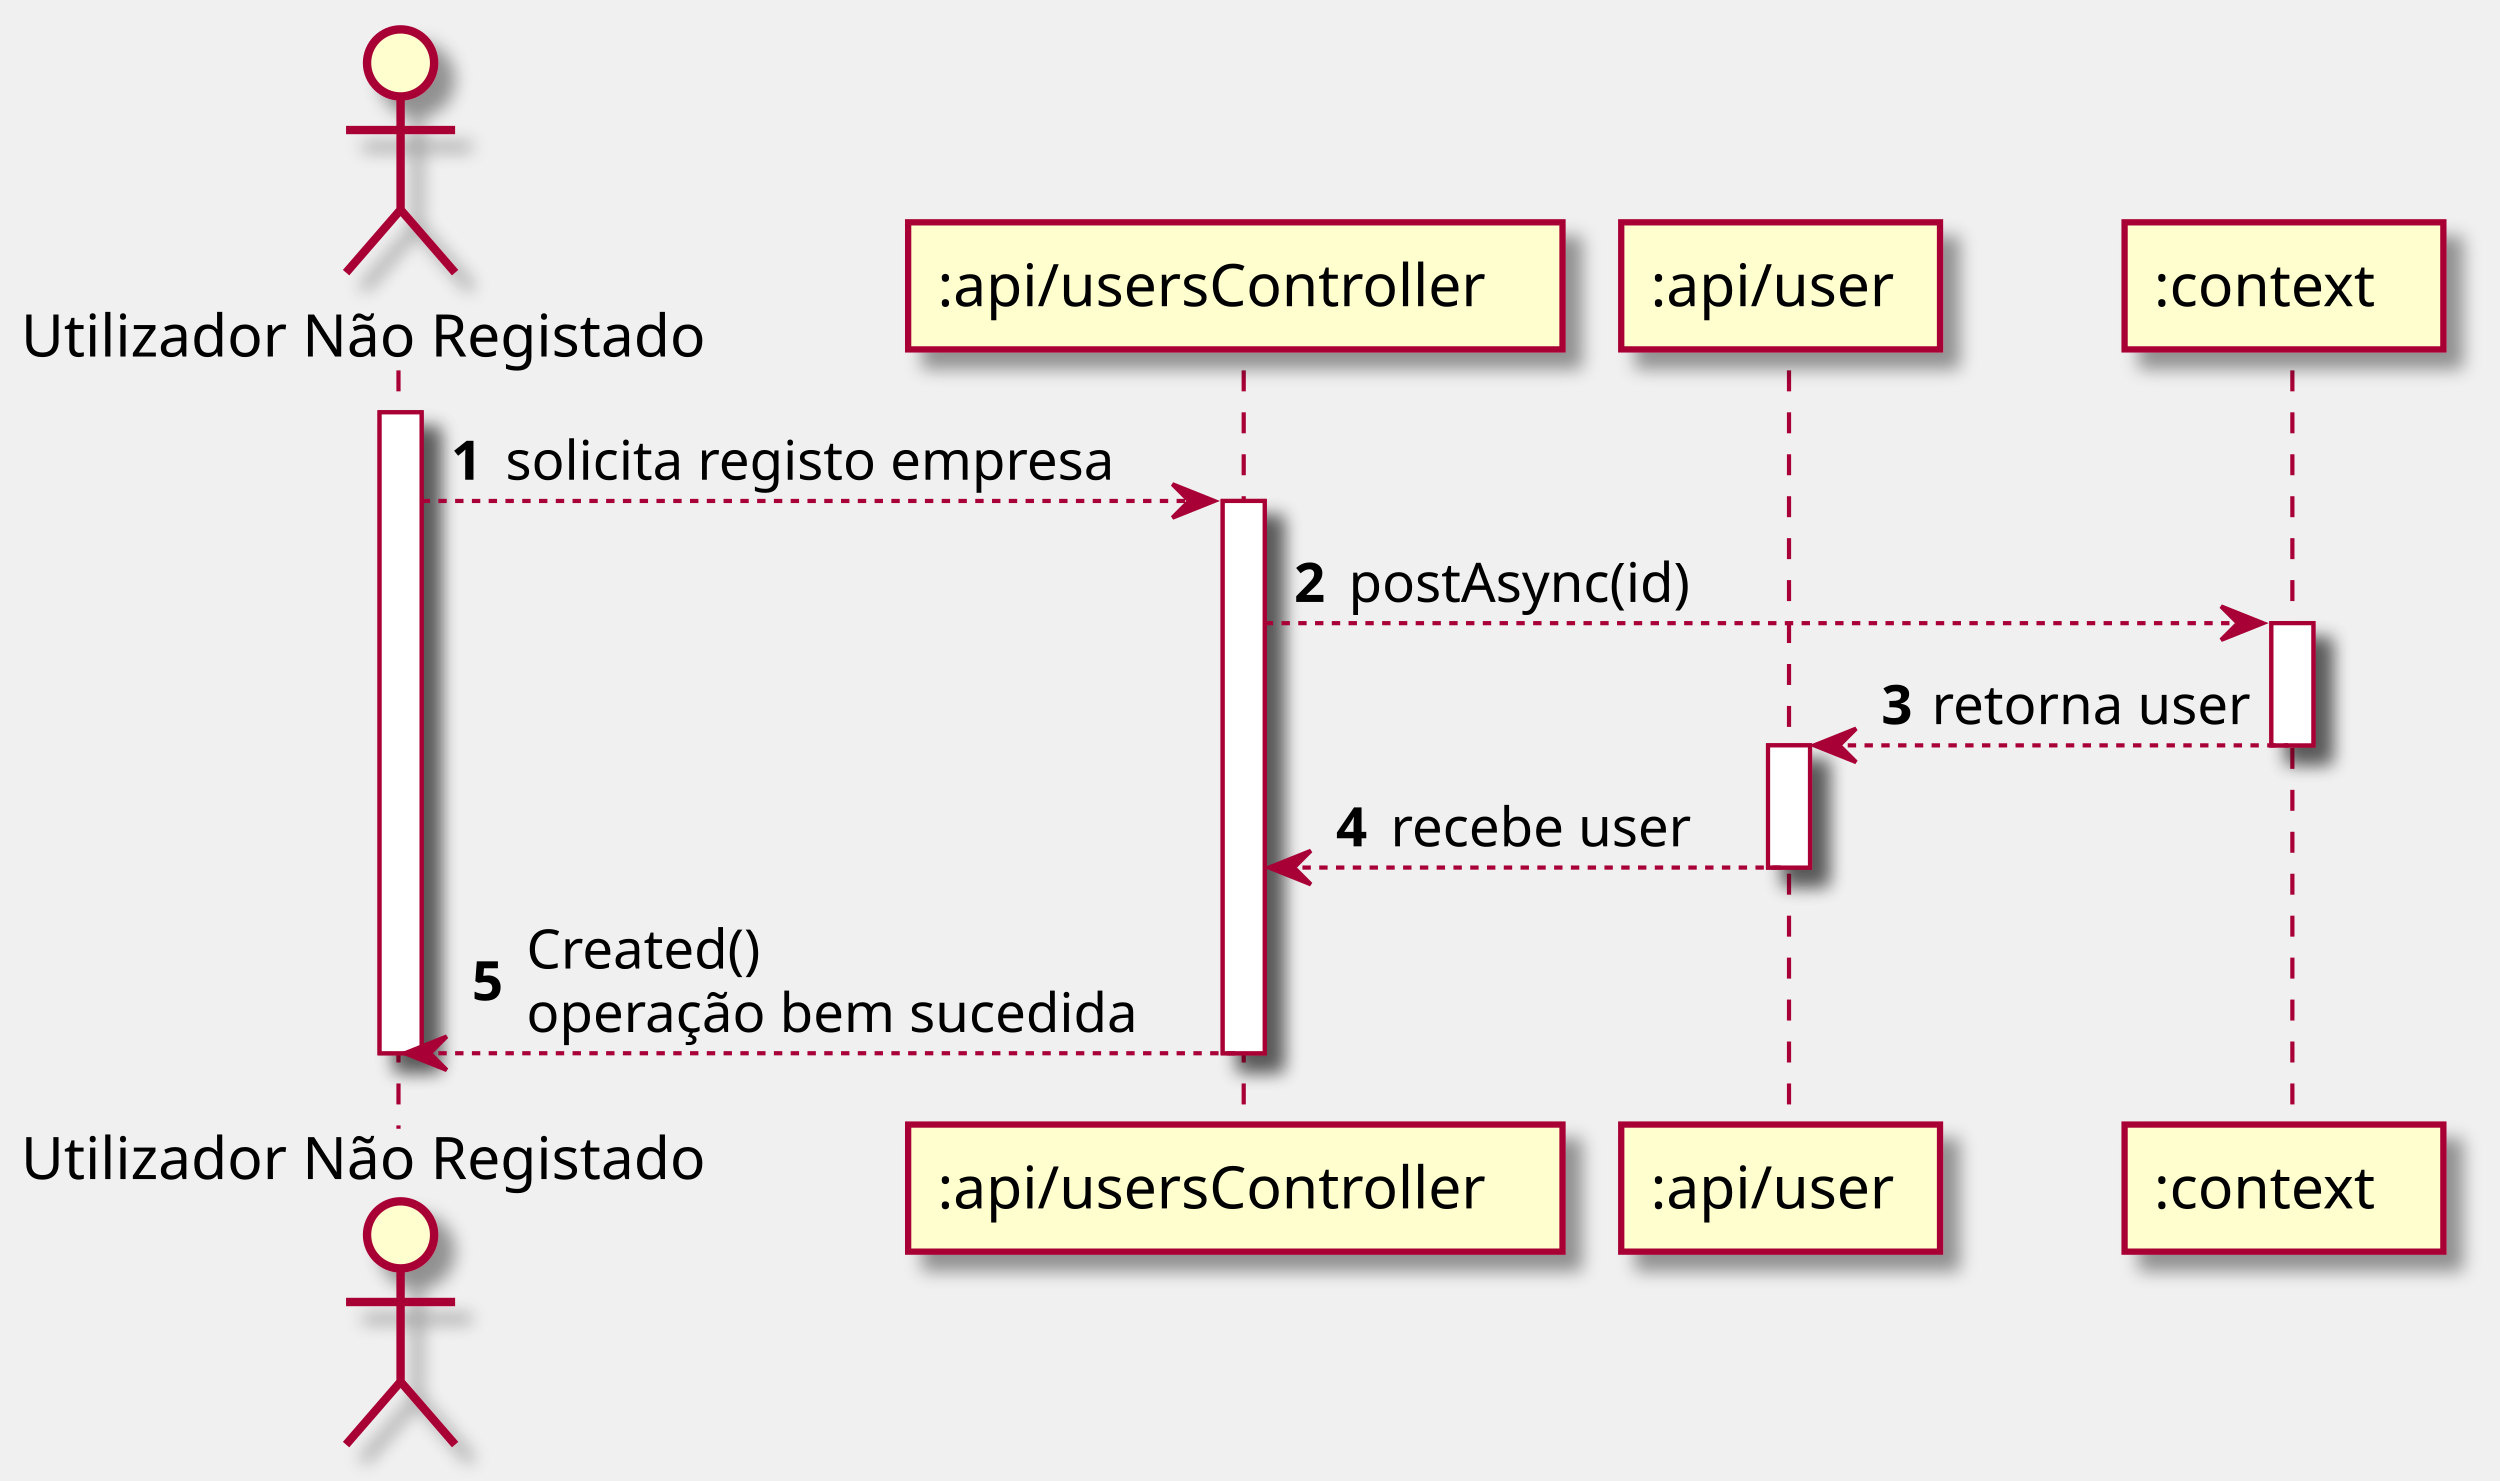
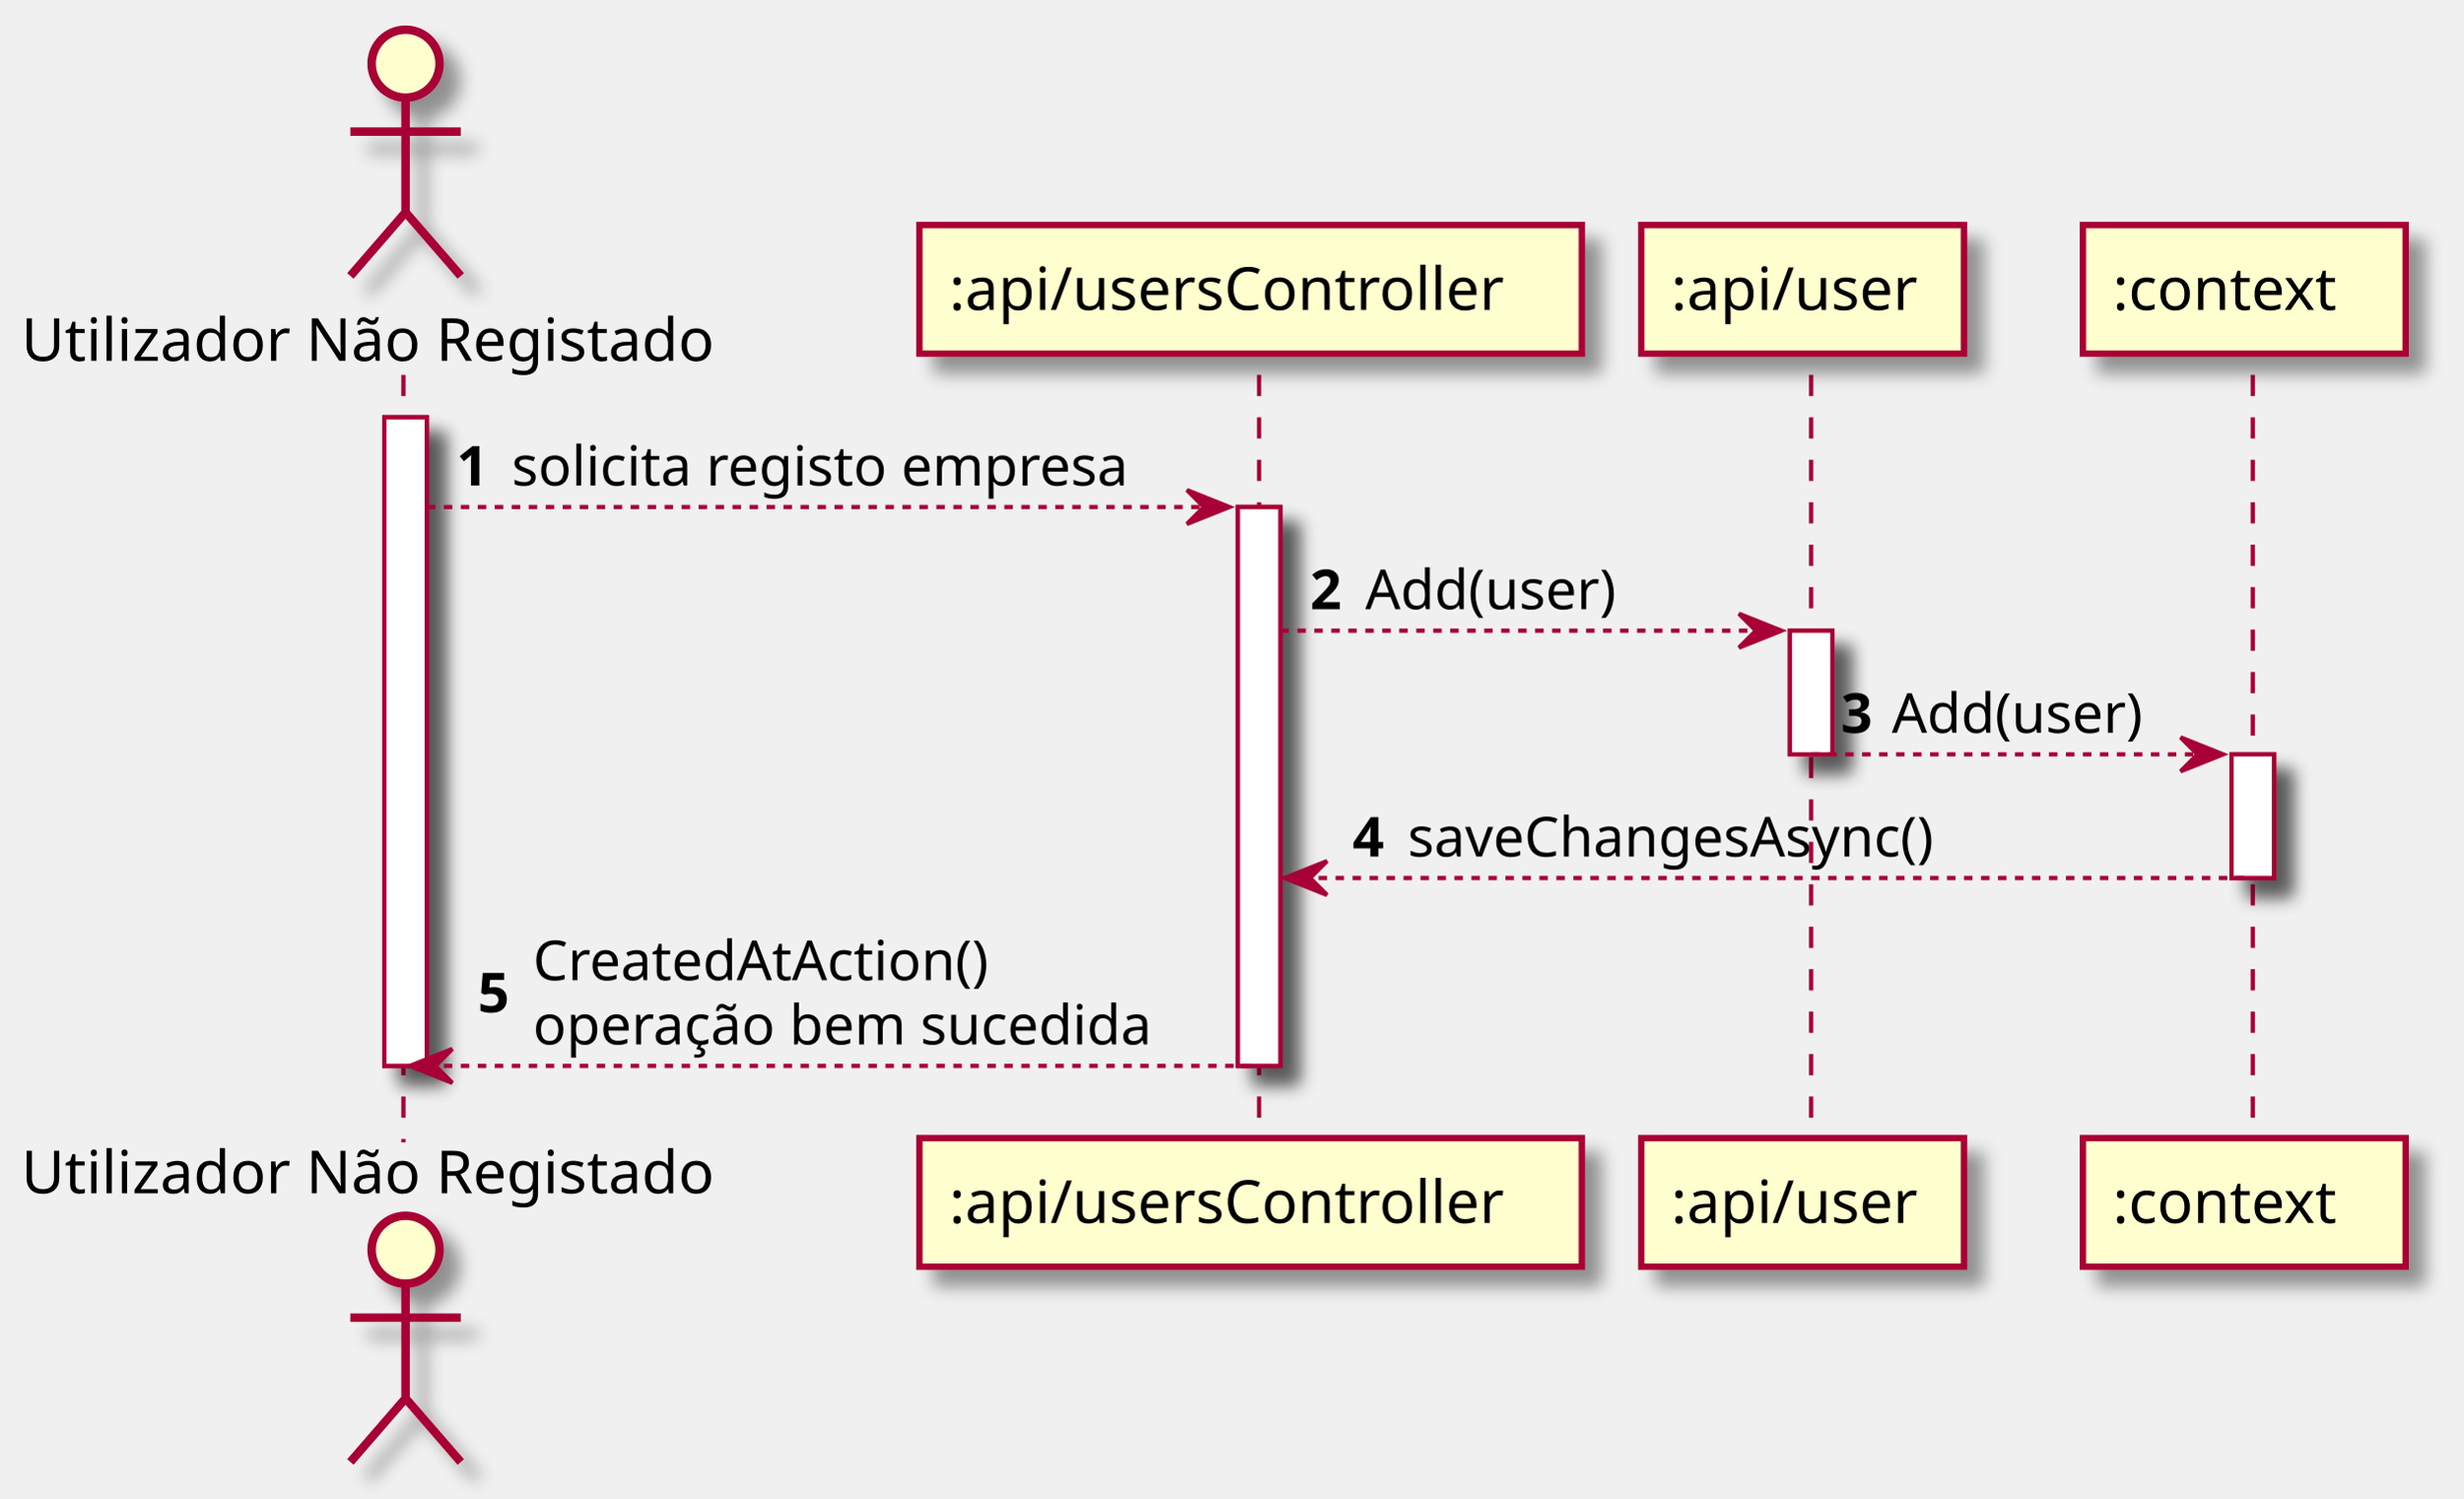
- <svg xmlns="http://www.w3.org/2000/svg" contentScriptType="application/ecmascript" contentStyleType="text/css" height="353px" preserveAspectRatio="none" style="width:596px;height:353px;" version="1.1" viewBox="0 0 596 353" width="596px" zoomAndPan="magnify">
+ <svg xmlns="http://www.w3.org/2000/svg" contentScriptType="application/ecmascript" contentStyleType="text/css" height="353px" preserveAspectRatio="none" style="width:580px;height:353px;" version="1.1" viewBox="0 0 580 353" width="580px" zoomAndPan="magnify">
  <defs>
-     <filter height="300%" id="f1jk95689d7hkf" width="300%" x="-1" y="-1">
+     <filter height="300%" id="f1th7xwb2jqlp6" width="300%" x="-1" y="-1">
      <feGaussianBlur result="blurOut" stdDeviation="2.0" />
      <feColorMatrix in="blurOut" result="blurOut2" type="matrix" values="0 0 0 0 0 0 0 0 0 0 0 0 0 0 0 0 0 0 .4 0" />
      <feOffset dx="4.0" dy="4.0" in="blurOut2" result="blurOut3" />
      <feBlend in="SourceGraphic" in2="blurOut3" mode="normal" />
    </filter>
  </defs>
  <g>
-     <rect fill="#FFFFFF" filter="url(#f1jk95689d7hkf)" height="152.797" style="stroke:#A80036;stroke-width:1.0;" width="10" x="90.5" y="98.297" />
-     <rect fill="#FFFFFF" filter="url(#f1jk95689d7hkf)" height="131.664" style="stroke:#A80036;stroke-width:1.0;" width="10" x="291.5" y="119.43" />
-     <rect fill="#FFFFFF" filter="url(#f1jk95689d7hkf)" height="29.133" style="stroke:#A80036;stroke-width:1.0;" width="10" x="421.5" y="177.695" />
-     <rect fill="#FFFFFF" filter="url(#f1jk95689d7hkf)" height="29.133" style="stroke:#A80036;stroke-width:1.0;" width="10" x="541.5" y="148.562" />
+     <rect fill="#FFFFFF" filter="url(#f1th7xwb2jqlp6)" height="152.797" style="stroke:#A80036;stroke-width:1.0;" width="10" x="90.5" y="98.297" />
+     <rect fill="#FFFFFF" filter="url(#f1th7xwb2jqlp6)" height="131.664" style="stroke:#A80036;stroke-width:1.0;" width="10" x="291.5" y="119.43" />
+     <rect fill="#FFFFFF" filter="url(#f1th7xwb2jqlp6)" height="29.133" style="stroke:#A80036;stroke-width:1.0;" width="10" x="421.5" y="148.562" />
+     <rect fill="#FFFFFF" filter="url(#f1th7xwb2jqlp6)" height="29.133" style="stroke:#A80036;stroke-width:1.0;" width="10" x="525.5" y="177.695" />
    <line style="stroke:#A80036;stroke-width:1.0;stroke-dasharray:5.0,5.0;" x1="95" x2="95" y1="88.297" y2="269.094" />
    <line style="stroke:#A80036;stroke-width:1.0;stroke-dasharray:5.0,5.0;" x1="296.5" x2="296.5" y1="88.297" y2="269.094" />
    <line style="stroke:#A80036;stroke-width:1.0;stroke-dasharray:5.0,5.0;" x1="426.5" x2="426.5" y1="88.297" y2="269.094" />
-     <line style="stroke:#A80036;stroke-width:1.0;stroke-dasharray:5.0,5.0;" x1="546.5" x2="546.5" y1="88.297" y2="269.094" />
+     <line style="stroke:#A80036;stroke-width:1.0;stroke-dasharray:5.0,5.0;" x1="530.5" x2="530.5" y1="88.297" y2="269.094" />
    <text fill="#000000" font-family="sans-serif" font-size="14" lengthAdjust="spacing" textLength="175" x="5" y="84.995">Utilizador Não Registado</text>
-     <ellipse cx="95.5" cy="15" fill="#FEFECE" filter="url(#f1jk95689d7hkf)" rx="8" ry="8" style="stroke:#A80036;stroke-width:2.0;" />
-     <path d="M95.5,23 L95.5,50 M82.5,31 L108.5,31 M95.5,50 L82.5,65 M95.5,50 L108.5,65 " fill="none" filter="url(#f1jk95689d7hkf)" style="stroke:#A80036;stroke-width:2.0;" />
+     <ellipse cx="95.5" cy="15" fill="#FEFECE" filter="url(#f1th7xwb2jqlp6)" rx="8" ry="8" style="stroke:#A80036;stroke-width:2.0;" />
+     <path d="M95.5,23 L95.5,50 M82.5,31 L108.5,31 M95.5,50 L82.5,65 M95.5,50 L108.5,65 " fill="none" filter="url(#f1th7xwb2jqlp6)" style="stroke:#A80036;stroke-width:2.0;" />
    <text fill="#000000" font-family="sans-serif" font-size="14" lengthAdjust="spacing" textLength="175" x="5" y="281.089">Utilizador Não Registado</text>
-     <ellipse cx="95.5" cy="294.391" fill="#FEFECE" filter="url(#f1jk95689d7hkf)" rx="8" ry="8" style="stroke:#A80036;stroke-width:2.0;" />
-     <path d="M95.5,302.391 L95.5,329.391 M82.5,310.391 L108.5,310.391 M95.5,329.391 L82.5,344.391 M95.5,329.391 L108.5,344.391 " fill="none" filter="url(#f1jk95689d7hkf)" style="stroke:#A80036;stroke-width:2.0;" />
-     <rect fill="#FEFECE" filter="url(#f1jk95689d7hkf)" height="30.297" style="stroke:#A80036;stroke-width:1.5;" width="156" x="216.5" y="53" />
+     <ellipse cx="95.5" cy="294.391" fill="#FEFECE" filter="url(#f1th7xwb2jqlp6)" rx="8" ry="8" style="stroke:#A80036;stroke-width:2.0;" />
+     <path d="M95.5,302.391 L95.5,329.391 M82.5,310.391 L108.5,310.391 M95.5,329.391 L82.5,344.391 M95.5,329.391 L108.5,344.391 " fill="none" filter="url(#f1th7xwb2jqlp6)" style="stroke:#A80036;stroke-width:2.0;" />
+     <rect fill="#FEFECE" filter="url(#f1th7xwb2jqlp6)" height="30.297" style="stroke:#A80036;stroke-width:1.5;" width="156" x="216.5" y="53" />
    <text fill="#000000" font-family="sans-serif" font-size="14" lengthAdjust="spacing" textLength="142" x="223.5" y="72.995">:api/usersController</text>
-     <rect fill="#FEFECE" filter="url(#f1jk95689d7hkf)" height="30.297" style="stroke:#A80036;stroke-width:1.5;" width="156" x="216.5" y="268.094" />
+     <rect fill="#FEFECE" filter="url(#f1th7xwb2jqlp6)" height="30.297" style="stroke:#A80036;stroke-width:1.5;" width="156" x="216.5" y="268.094" />
    <text fill="#000000" font-family="sans-serif" font-size="14" lengthAdjust="spacing" textLength="142" x="223.5" y="288.089">:api/usersController</text>
-     <rect fill="#FEFECE" filter="url(#f1jk95689d7hkf)" height="30.297" style="stroke:#A80036;stroke-width:1.5;" width="76" x="386.5" y="53" />
+     <rect fill="#FEFECE" filter="url(#f1th7xwb2jqlp6)" height="30.297" style="stroke:#A80036;stroke-width:1.5;" width="76" x="386.5" y="53" />
    <text fill="#000000" font-family="sans-serif" font-size="14" lengthAdjust="spacing" textLength="62" x="393.5" y="72.995">:api/user</text>
-     <rect fill="#FEFECE" filter="url(#f1jk95689d7hkf)" height="30.297" style="stroke:#A80036;stroke-width:1.5;" width="76" x="386.5" y="268.094" />
+     <rect fill="#FEFECE" filter="url(#f1th7xwb2jqlp6)" height="30.297" style="stroke:#A80036;stroke-width:1.5;" width="76" x="386.5" y="268.094" />
    <text fill="#000000" font-family="sans-serif" font-size="14" lengthAdjust="spacing" textLength="62" x="393.5" y="288.089">:api/user</text>
-     <rect fill="#FEFECE" filter="url(#f1jk95689d7hkf)" height="30.297" style="stroke:#A80036;stroke-width:1.5;" width="76" x="506.5" y="53" />
-     <text fill="#000000" font-family="sans-serif" font-size="14" lengthAdjust="spacing" textLength="62" x="513.5" y="72.995">:context</text>
-     <rect fill="#FEFECE" filter="url(#f1jk95689d7hkf)" height="30.297" style="stroke:#A80036;stroke-width:1.5;" width="76" x="506.5" y="268.094" />
-     <text fill="#000000" font-family="sans-serif" font-size="14" lengthAdjust="spacing" textLength="62" x="513.5" y="288.089">:context</text>
-     <rect fill="#FFFFFF" filter="url(#f1jk95689d7hkf)" height="152.797" style="stroke:#A80036;stroke-width:1.0;" width="10" x="90.5" y="98.297" />
-     <rect fill="#FFFFFF" filter="url(#f1jk95689d7hkf)" height="131.664" style="stroke:#A80036;stroke-width:1.0;" width="10" x="291.5" y="119.43" />
-     <rect fill="#FFFFFF" filter="url(#f1jk95689d7hkf)" height="29.133" style="stroke:#A80036;stroke-width:1.0;" width="10" x="421.5" y="177.695" />
-     <rect fill="#FFFFFF" filter="url(#f1jk95689d7hkf)" height="29.133" style="stroke:#A80036;stroke-width:1.0;" width="10" x="541.5" y="148.562" />
+     <rect fill="#FEFECE" filter="url(#f1th7xwb2jqlp6)" height="30.297" style="stroke:#A80036;stroke-width:1.5;" width="76" x="490.5" y="53" />
+     <text fill="#000000" font-family="sans-serif" font-size="14" lengthAdjust="spacing" textLength="62" x="497.5" y="72.995">:context</text>
+     <rect fill="#FEFECE" filter="url(#f1th7xwb2jqlp6)" height="30.297" style="stroke:#A80036;stroke-width:1.5;" width="76" x="490.5" y="268.094" />
+     <text fill="#000000" font-family="sans-serif" font-size="14" lengthAdjust="spacing" textLength="62" x="497.5" y="288.089">:context</text>
+     <rect fill="#FFFFFF" filter="url(#f1th7xwb2jqlp6)" height="152.797" style="stroke:#A80036;stroke-width:1.0;" width="10" x="90.5" y="98.297" />
+     <rect fill="#FFFFFF" filter="url(#f1th7xwb2jqlp6)" height="131.664" style="stroke:#A80036;stroke-width:1.0;" width="10" x="291.5" y="119.43" />
+     <rect fill="#FFFFFF" filter="url(#f1th7xwb2jqlp6)" height="29.133" style="stroke:#A80036;stroke-width:1.0;" width="10" x="421.5" y="148.562" />
+     <rect fill="#FFFFFF" filter="url(#f1th7xwb2jqlp6)" height="29.133" style="stroke:#A80036;stroke-width:1.0;" width="10" x="525.5" y="177.695" />
    <polygon fill="#A80036" points="279.5,115.43,289.5,119.43,279.5,123.43,283.5,119.43" style="stroke:#A80036;stroke-width:1.0;" />
    <line style="stroke:#A80036;stroke-width:1.0;stroke-dasharray:2.0,2.0;" x1="100.5" x2="285.5" y1="119.43" y2="119.43" />
    <text fill="#000000" font-family="sans-serif" font-size="13" font-weight="bold" lengthAdjust="spacing" textLength="9" x="107.5" y="114.364">1</text>
    <text fill="#000000" font-family="sans-serif" font-size="13" lengthAdjust="spacing" textLength="153" x="120.5" y="114.364">solicita registo empresa</text>
-     <polygon fill="#A80036" points="529.5,144.562,539.5,148.562,529.5,152.562,533.5,148.562" style="stroke:#A80036;stroke-width:1.0;" />
-     <line style="stroke:#A80036;stroke-width:1.0;stroke-dasharray:2.0,2.0;" x1="301.5" x2="535.5" y1="148.562" y2="148.562" />
+     <polygon fill="#A80036" points="409.5,144.562,419.5,148.562,409.5,152.562,413.5,148.562" style="stroke:#A80036;stroke-width:1.0;" />
+     <line style="stroke:#A80036;stroke-width:1.0;stroke-dasharray:2.0,2.0;" x1="301.5" x2="415.5" y1="148.562" y2="148.562" />
    <text fill="#000000" font-family="sans-serif" font-size="13" font-weight="bold" lengthAdjust="spacing" textLength="9" x="308.5" y="143.497">2</text>
-     <text fill="#000000" font-family="sans-serif" font-size="13" lengthAdjust="spacing" textLength="88" x="321.5" y="143.497">postAsync(id)</text>
-     <polygon fill="#A80036" points="442.5,173.695,432.5,177.695,442.5,181.695,438.5,177.695" style="stroke:#A80036;stroke-width:1.0;" />
-     <line style="stroke:#A80036;stroke-width:1.0;stroke-dasharray:2.0,2.0;" x1="436.5" x2="545.5" y1="177.695" y2="177.695" />
-     <text fill="#000000" font-family="sans-serif" font-size="13" font-weight="bold" lengthAdjust="spacing" textLength="8" x="448.5" y="172.629">3</text>
-     <text fill="#000000" font-family="sans-serif" font-size="13" lengthAdjust="spacing" textLength="79" x="460.5" y="172.629">retorna user</text>
+     <text fill="#000000" font-family="sans-serif" font-size="13" lengthAdjust="spacing" textLength="63" x="321.5" y="143.497">Add(user)</text>
+     <polygon fill="#A80036" points="513.5,173.695,523.5,177.695,513.5,181.695,517.5,177.695" style="stroke:#A80036;stroke-width:1.0;" />
+     <line style="stroke:#A80036;stroke-width:1.0;stroke-dasharray:2.0,2.0;" x1="426.5" x2="519.5" y1="177.695" y2="177.695" />
+     <text fill="#000000" font-family="sans-serif" font-size="13" font-weight="bold" lengthAdjust="spacing" textLength="8" x="433.5" y="172.629">3</text>
+     <text fill="#000000" font-family="sans-serif" font-size="13" lengthAdjust="spacing" textLength="63" x="445.5" y="172.629">Add(user)</text>
    <polygon fill="#A80036" points="312.5,202.828,302.5,206.828,312.5,210.828,308.5,206.828" style="stroke:#A80036;stroke-width:1.0;" />
-     <line style="stroke:#A80036;stroke-width:1.0;stroke-dasharray:2.0,2.0;" x1="306.5" x2="425.5" y1="206.828" y2="206.828" />
+     <line style="stroke:#A80036;stroke-width:1.0;stroke-dasharray:2.0,2.0;" x1="306.5" x2="529.5" y1="206.828" y2="206.828" />
    <text fill="#000000" font-family="sans-serif" font-size="13" font-weight="bold" lengthAdjust="spacing" textLength="9" x="318.5" y="201.762">4</text>
-     <text fill="#000000" font-family="sans-serif" font-size="13" lengthAdjust="spacing" textLength="76" x="331.5" y="201.762">recebe user</text>
+     <text fill="#000000" font-family="sans-serif" font-size="13" lengthAdjust="spacing" textLength="136" x="331.5" y="201.762">saveChangesAsync()</text>
    <polygon fill="#A80036" points="106.5,247.094,96.5,251.094,106.5,255.094,102.5,251.094" style="stroke:#A80036;stroke-width:1.0;" />
    <line style="stroke:#A80036;stroke-width:1.0;stroke-dasharray:2.0,2.0;" x1="100.5" x2="295.5" y1="251.094" y2="251.094" />
    <text fill="#000000" font-family="sans-serif" font-size="13" font-weight="bold" lengthAdjust="spacing" textLength="9" x="112.5" y="238.461">5</text>
-     <text fill="#000000" font-family="sans-serif" font-size="13" lengthAdjust="spacing" textLength="61" x="125.5" y="230.895">Created()</text>
+     <text fill="#000000" font-family="sans-serif" font-size="13" lengthAdjust="spacing" textLength="115" x="125.5" y="230.895">CreatedAtAction()</text>
    <text fill="#000000" font-family="sans-serif" font-size="13" lengthAdjust="spacing" textLength="154" x="125.5" y="246.028">operação bem sucedida</text>
  </g>
</svg>
